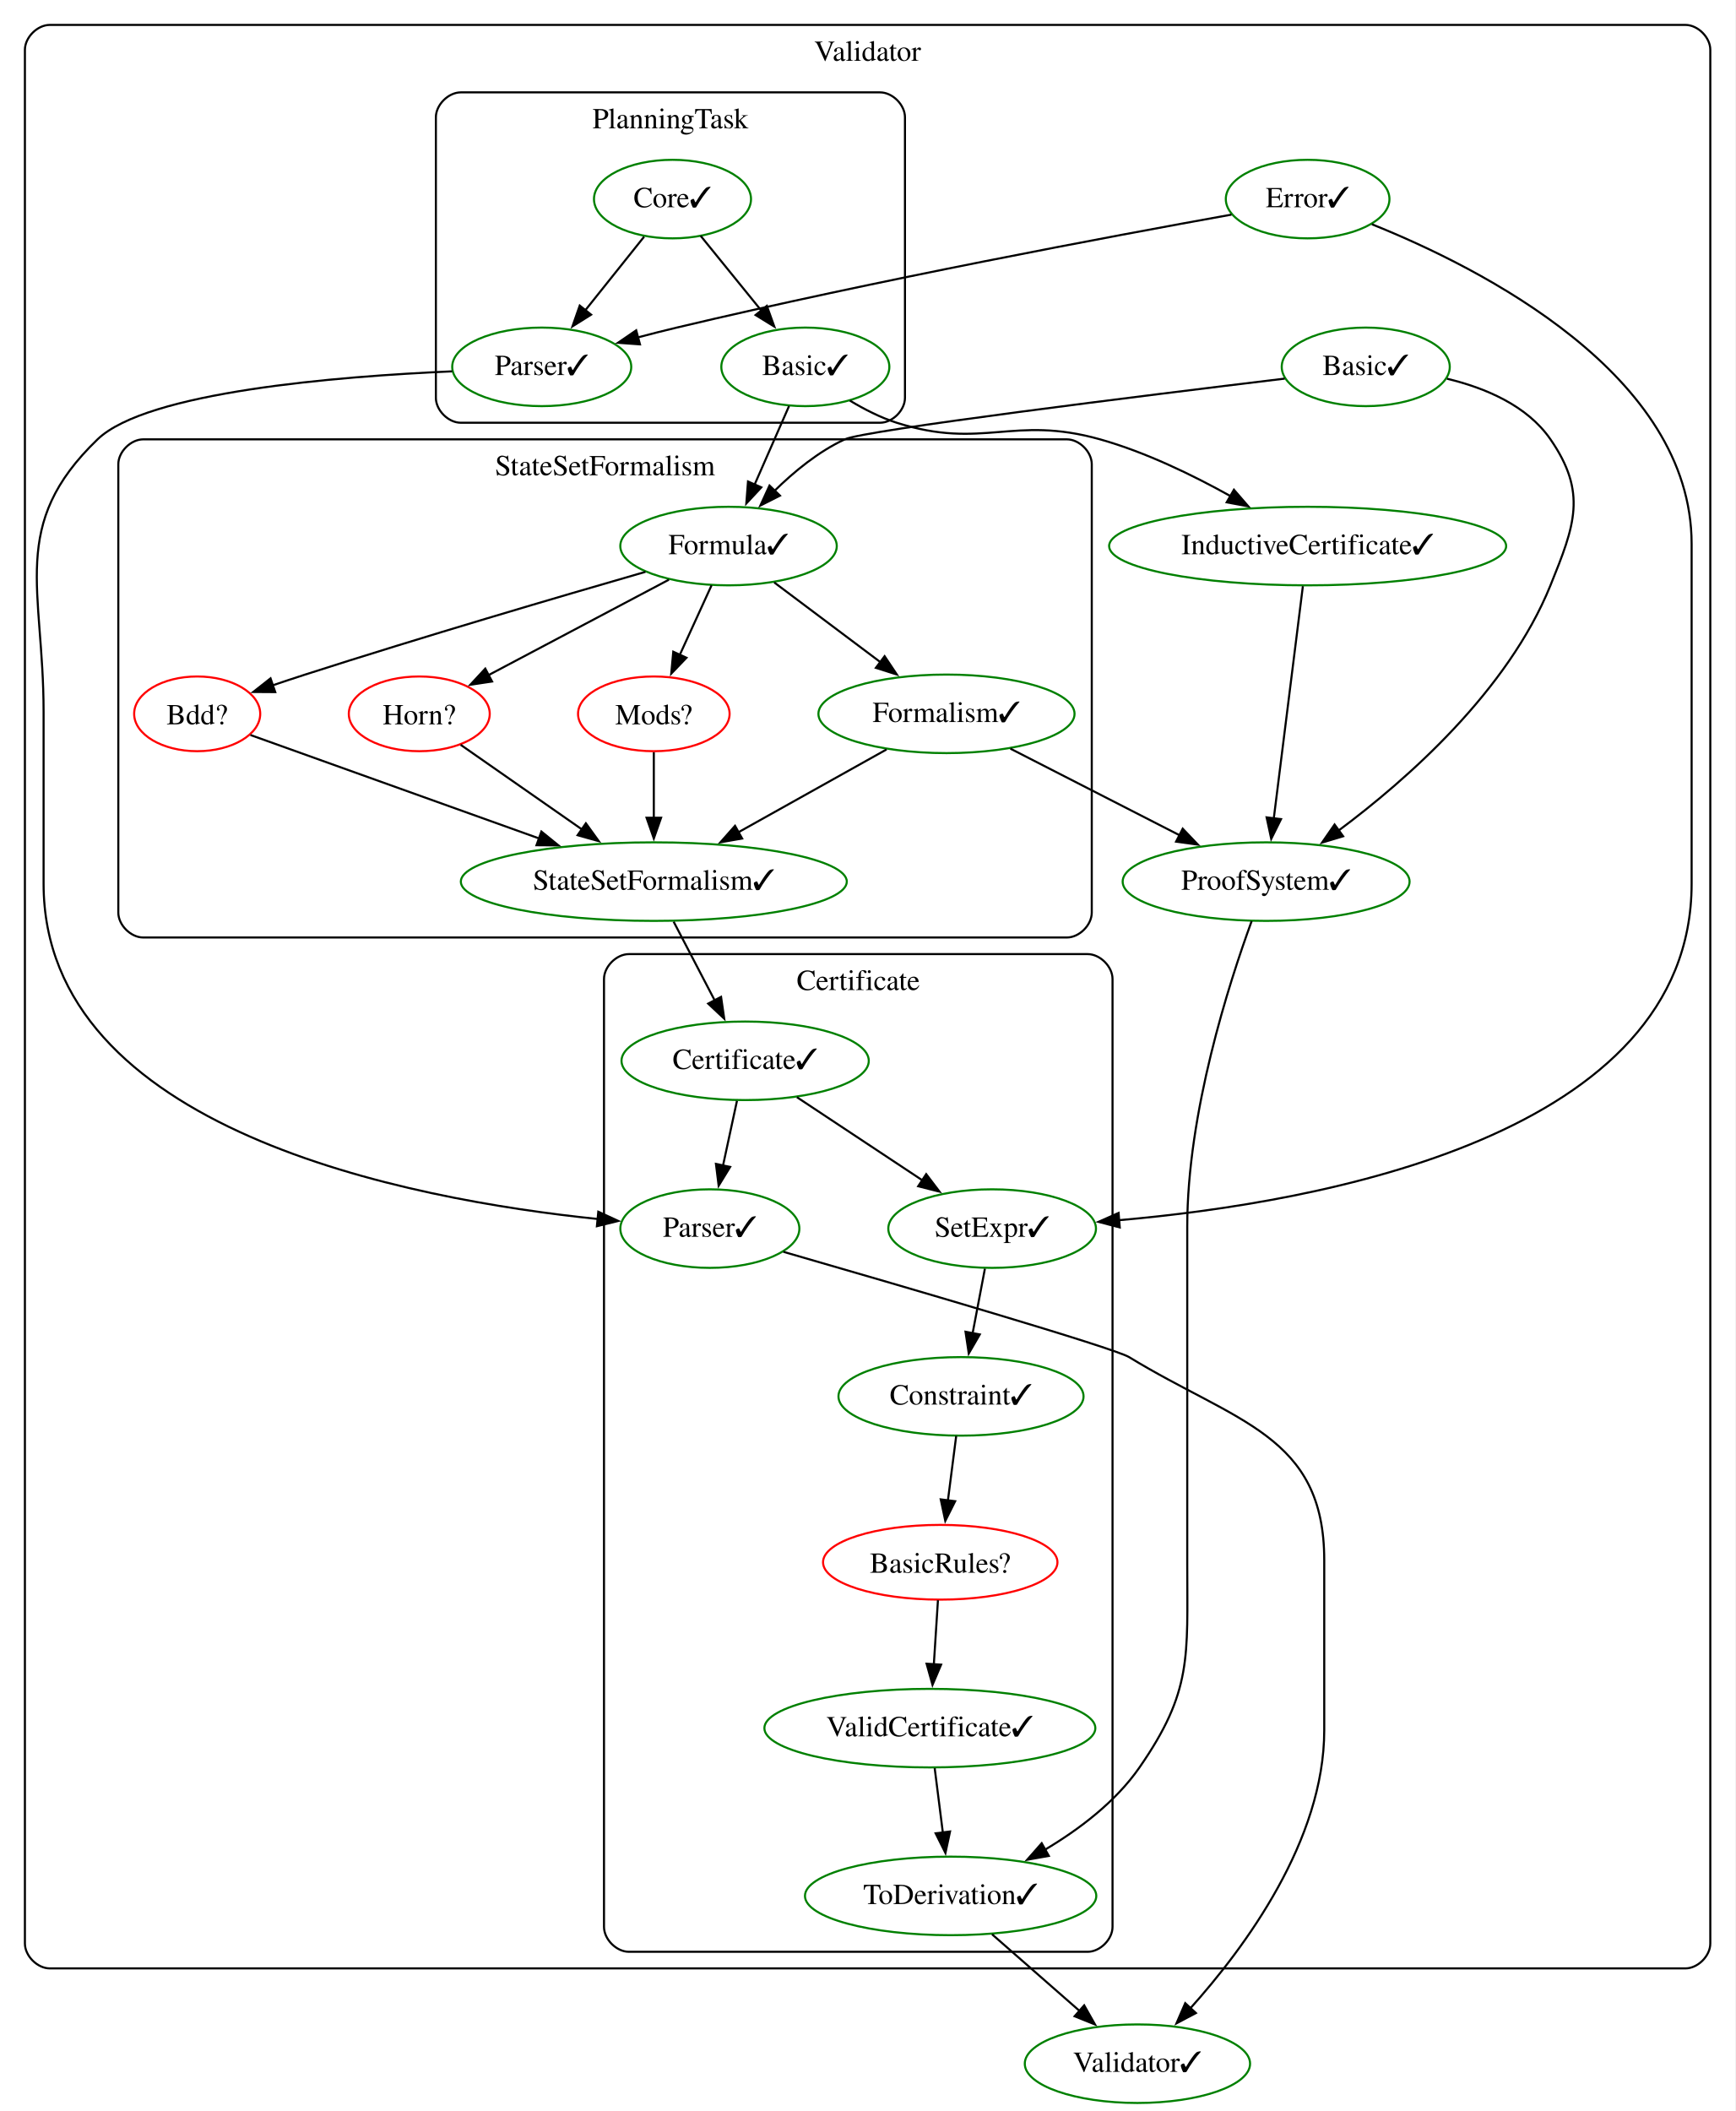
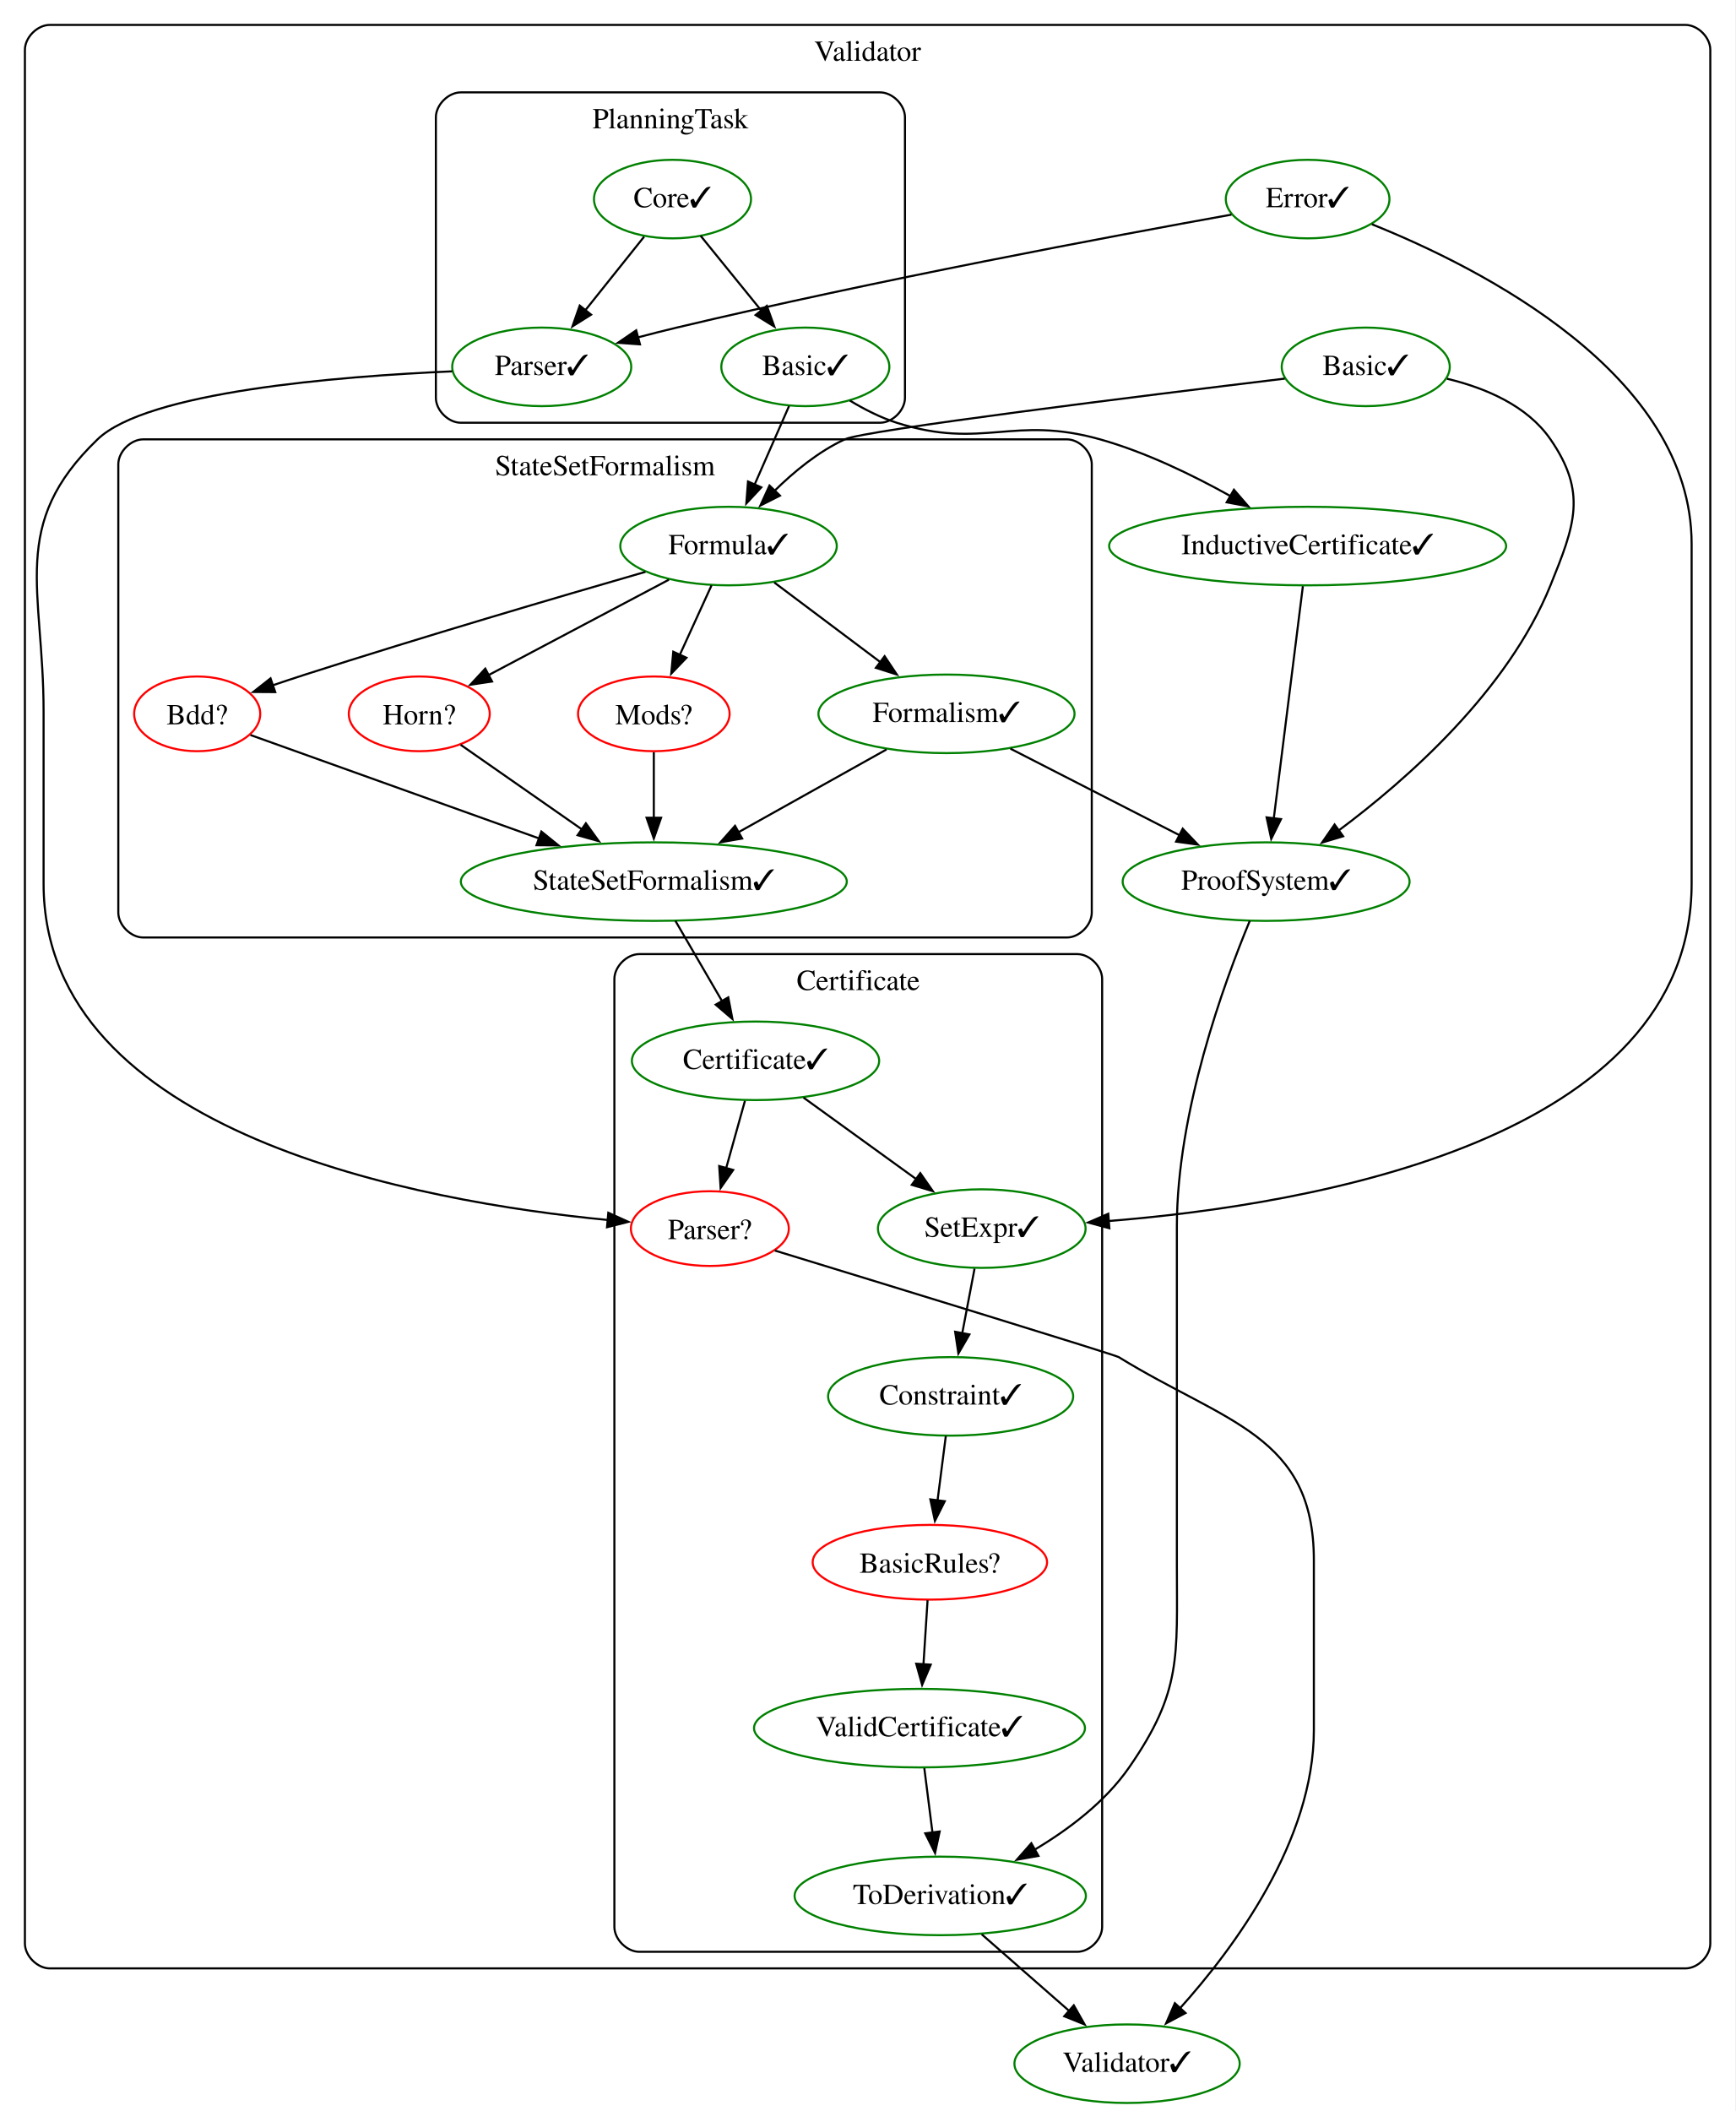
<svg xmlns="http://www.w3.org/2000/svg" xmlns:xlink="http://www.w3.org/1999/xlink" width="836pt" height="1017pt" viewBox="0.00 0.00 836.00 1017.00">
  <g id="graph0" class="graph" transform="scale(1 1) rotate(0) translate(4 1013.13)">
    <polygon fill="white" stroke="none" points="-4,4 -4,-1013.13 832,-1013.13 832,4 -4,4" />
-     <g id="clust111" class="cluster">
+     <g id="clust114" class="cluster">
      <path fill="none" stroke="black" d="M20,-64.83C20,-64.83 808,-64.83 808,-64.83 814,-64.83 820,-70.83 820,-76.83 820,-76.83 820,-989.13 820,-989.13 820,-995.13 814,-1001.13 808,-1001.13 808,-1001.13 20,-1001.13 20,-1001.13 14,-1001.13 8,-995.13 8,-989.13 8,-989.13 8,-76.83 8,-76.83 8,-70.83 14,-64.83 20,-64.83" />
      <text xml:space="preserve" text-anchor="middle" x="414" y="-983.83" font-family="Times,serif" font-size="14.00">Validator</text>
    </g>
-     <g id="clust112" class="cluster">
-       <path fill="none" stroke="black" d="M299,-72.83C299,-72.83 520,-72.83 520,-72.83 526,-72.83 532,-78.83 532,-84.83 532,-84.83 532,-541.48 532,-541.48 532,-547.48 526,-553.48 520,-553.48 520,-553.48 299,-553.48 299,-553.48 293,-553.48 287,-547.48 287,-541.48 287,-541.48 287,-84.83 287,-84.83 287,-78.83 293,-72.83 299,-72.83" />
+     <g id="clust115" class="cluster">
+       <path fill="none" stroke="black" d="M304,-72.83C304,-72.83 515,-72.83 515,-72.83 521,-72.83 527,-78.83 527,-84.83 527,-84.83 527,-541.48 527,-541.48 527,-547.48 521,-553.48 515,-553.48 515,-553.48 304,-553.48 304,-553.48 298,-553.48 292,-547.48 292,-541.48 292,-541.48 292,-84.83 292,-84.83 292,-78.83 298,-72.83 304,-72.83" />
      <text xml:space="preserve" text-anchor="middle" x="409.5" y="-536.18" font-family="Times,serif" font-size="14.00">Certificate</text>
    </g>
-     <g id="clust113" class="cluster">
+     <g id="clust116" class="cluster">
      <path fill="none" stroke="black" d="M218,-809.47C218,-809.47 420,-809.47 420,-809.47 426,-809.47 432,-815.47 432,-821.47 432,-821.47 432,-956.63 432,-956.63 432,-962.63 426,-968.63 420,-968.63 420,-968.63 218,-968.63 218,-968.63 212,-968.63 206,-962.63 206,-956.63 206,-956.63 206,-821.47 206,-821.47 206,-815.47 212,-809.47 218,-809.47" />
      <text xml:space="preserve" text-anchor="middle" x="319" y="-951.33" font-family="Times,serif" font-size="14.00">PlanningTask</text>
    </g>
-     <g id="clust114" class="cluster">
+     <g id="clust117" class="cluster">
      <path fill="none" stroke="black" d="M65,-561.48C65,-561.48 510,-561.48 510,-561.48 516,-561.48 522,-567.48 522,-573.48 522,-573.48 522,-789.47 522,-789.47 522,-795.47 516,-801.47 510,-801.47 510,-801.47 65,-801.47 65,-801.47 59,-801.47 53,-795.47 53,-789.47 53,-789.47 53,-573.48 53,-573.48 53,-567.48 59,-561.48 65,-561.48" />
      <text xml:space="preserve" text-anchor="middle" x="287.5" y="-784.17" font-family="Times,serif" font-size="14.00">StateSetFormalism</text>
    </g>
    <g id="node1" class="node">
      <g id="a_node1">
        <a xlink:href="https://github.com/AmosNico/Master-Thesis/tree/main/validator/Validator.html" xlink:title="Validator✓">
-           <ellipse fill="none" stroke="green" cx="544" cy="-18.92" rx="54.27" ry="18.92" />
-           <text xml:space="preserve" text-anchor="middle" x="544" y="-14.99" font-family="Times,serif" font-size="14.00">Validator✓</text>
+           <ellipse fill="none" stroke="green" cx="539" cy="-18.92" rx="54.27" ry="18.92" />
+           <text xml:space="preserve" text-anchor="middle" x="539" y="-14.99" font-family="Times,serif" font-size="14.00">Validator✓</text>
        </a>
      </g>
    </g>
    <g id="node2" class="node">
      <g id="a_node2">
-         <a xlink:href="https://github.com/AmosNico/Master-Thesis/tree/main/validator/Validator/Certificate/Parser.html" xlink:title="Parser✓">
-           <ellipse fill="none" stroke="green" cx="338" cy="-421.24" rx="43.13" ry="18.92" />
-           <text xml:space="preserve" text-anchor="middle" x="338" y="-417.31" font-family="Times,serif" font-size="14.00">Parser✓</text>
+         <a xlink:href="https://github.com/AmosNico/Master-Thesis/tree/main/validator/Validator/Certificate/Parser.html" xlink:title="Parser?">
+           <ellipse fill="none" stroke="red" cx="338" cy="-421.24" rx="38.04" ry="18" />
+           <text xml:space="preserve" text-anchor="middle" x="338" y="-416.19" font-family="Times,serif" font-size="14.00">Parser?</text>
        </a>
      </g>
    </g>
    <g id="edge1" class="edge">
-       <path fill="none" stroke="black" d="M373.42,-410.06C429.39,-393.91 532.74,-363.77 540,-359.32 591.43,-327.85 634,-321.79 634,-261.49 634,-261.49 634,-261.49 634,-179.58 634,-126.58 595.9,-74.96 569.28,-45.36" />
-       <polygon fill="black" stroke="black" points="572.17,-43.33 562.81,-38.36 567.03,-48.08 572.17,-43.33" />
+       <path fill="none" stroke="black" d="M369.3,-410.67C424.42,-393.8 533.18,-360.44 535,-359.32 586.32,-327.67 629,-321.79 629,-261.49 629,-261.49 629,-261.49 629,-179.58 629,-126.58 590.9,-74.96 564.28,-45.36" />
+       <polygon fill="black" stroke="black" points="567.17,-43.33 557.81,-38.36 562.03,-48.08 567.17,-43.33" />
    </g>
    <g id="node3" class="node">
      <g id="a_node3">
        <a xlink:href="https://github.com/AmosNico/Master-Thesis/tree/main/validator/Validator/Certificate/ToDerivation.html" xlink:title="ToDerivation✓">
-           <ellipse fill="none" stroke="green" cx="454" cy="-99.75" rx="70.18" ry="18.92" />
-           <text xml:space="preserve" text-anchor="middle" x="454" y="-95.82" font-family="Times,serif" font-size="14.00">ToDerivation✓</text>
+           <ellipse fill="none" stroke="green" cx="449" cy="-99.75" rx="70.18" ry="18.92" />
+           <text xml:space="preserve" text-anchor="middle" x="449" y="-95.82" font-family="Times,serif" font-size="14.00">ToDerivation✓</text>
        </a>
      </g>
    </g>
    <g id="edge2" class="edge">
-       <path fill="none" stroke="black" d="M473.97,-81.25C486.38,-70.39 502.5,-56.26 516.15,-44.31" />
-       <polygon fill="black" stroke="black" points="518.34,-47.04 523.56,-37.82 513.73,-41.77 518.34,-47.04" />
+       <path fill="none" stroke="black" d="M468.97,-81.25C481.38,-70.39 497.5,-56.26 511.15,-44.31" />
+       <polygon fill="black" stroke="black" points="513.34,-47.04 518.56,-37.82 508.73,-41.77 513.34,-47.04" />
    </g>
    <g id="node4" class="node">
      <g id="a_node4">
        <a xlink:href="https://github.com/AmosNico/Master-Thesis/tree/main/validator/Validator/PlanningTask/Basic.html" xlink:title="Basic✓">
          <ellipse fill="none" stroke="green" cx="384" cy="-836.39" rx="40.48" ry="18.92" />
          <text xml:space="preserve" text-anchor="middle" x="384" y="-832.46" font-family="Times,serif" font-size="14.00">Basic✓</text>
        </a>
      </g>
    </g>
    <g id="node5" class="node">
      <g id="a_node5">
        <a xlink:href="https://github.com/AmosNico/Master-Thesis/tree/main/validator/Validator/InductiveCertificate.html" xlink:title="InductiveCertificate✓">
          <ellipse fill="none" stroke="green" cx="626" cy="-750.06" rx="95.64" ry="18.92" />
          <text xml:space="preserve" text-anchor="middle" x="626" y="-746.13" font-family="Times,serif" font-size="14.00">InductiveCertificate✓</text>
        </a>
      </g>
    </g>
    <g id="edge3" class="edge">
      <path fill="none" stroke="black" d="M405.46,-820.14C412.36,-815.98 420.22,-811.94 428,-809.47 469.66,-796.27 483.93,-813.31 526,-801.47 547.85,-795.33 570.57,-784.3 588.82,-774.13" />
      <polygon fill="black" stroke="black" points="590.49,-777.2 597.42,-769.19 587,-771.13 590.49,-777.2" />
    </g>
    <g id="node18" class="node">
      <g id="a_node18">
        <a xlink:href="https://github.com/AmosNico/Master-Thesis/tree/main/validator/Validator/StateSetFormalism/Formula.html" xlink:title="Formula✓">
          <ellipse fill="none" stroke="green" cx="347" cy="-750.06" rx="52.15" ry="18.92" />
          <text xml:space="preserve" text-anchor="middle" x="347" y="-746.13" font-family="Times,serif" font-size="14.00">Formula✓</text>
        </a>
      </g>
    </g>
    <g id="edge22" class="edge">
      <path fill="none" stroke="black" d="M376.15,-817.5C371.33,-806.51 365.04,-792.17 359.54,-779.63" />
      <polygon fill="black" stroke="black" points="362.79,-778.34 355.57,-770.59 356.38,-781.16 362.79,-778.34" />
    </g>
    <g id="node7" class="node">
      <g id="a_node7">
        <a xlink:href="https://github.com/AmosNico/Master-Thesis/tree/main/validator/Validator/ProofSystem.html" xlink:title="ProofSystem✓">
          <ellipse fill="none" stroke="green" cx="606" cy="-588.4" rx="69.12" ry="18.92" />
          <text xml:space="preserve" text-anchor="middle" x="606" y="-584.47" font-family="Times,serif" font-size="14.00">ProofSystem✓</text>
        </a>
      </g>
    </g>
    <g id="edge5" class="edge">
      <path fill="none" stroke="black" d="M623.71,-730.74C620.27,-703.31 613.75,-651.3 609.66,-618.59" />
      <polygon fill="black" stroke="black" points="613.17,-618.49 608.46,-609 606.23,-619.36 613.17,-618.49" />
    </g>
    <g id="node6" class="node">
      <g id="a_node6">
        <a xlink:href="https://github.com/AmosNico/Master-Thesis/tree/main/validator/Validator/Basic.html" xlink:title="Basic✓">
          <ellipse fill="none" stroke="green" cx="654" cy="-836.39" rx="40.48" ry="18.92" />
          <text xml:space="preserve" text-anchor="middle" x="654" y="-832.46" font-family="Times,serif" font-size="14.00">Basic✓</text>
        </a>
      </g>
    </g>
    <g id="edge4" class="edge">
      <path fill="none" stroke="black" d="M693.13,-830.68C711.48,-826.28 731.74,-817.81 743,-801.47 760.74,-775.73 754.72,-760.12 743,-731.14 722.48,-680.39 674.12,-637.72 640.71,-612.85" />
      <polygon fill="black" stroke="black" points="643.1,-610.25 632.95,-607.2 638.98,-615.91 643.1,-610.25" />
    </g>
    <g id="edge23" class="edge">
      <path fill="none" stroke="black" d="M614.98,-830.73C546.85,-822.5 412.5,-805.87 403,-801.47 390.33,-795.61 378.49,-785.87 368.99,-776.5" />
      <polygon fill="black" stroke="black" points="371.78,-774.36 362.33,-769.57 366.74,-779.21 371.78,-774.36" />
    </g>
    <g id="edge14" class="edge">
-       <path fill="none" stroke="black" d="M599.03,-569.38C588.06,-539.35 568,-476.96 568,-422.24 568,-422.24 568,-422.24 568,-259.49 568,-214.83 570.44,-198.37 545,-161.66 533.51,-145.07 515.89,-131.76 499.22,-121.87" />
-       <polygon fill="black" stroke="black" points="501.31,-119.03 490.88,-117.18 497.88,-125.13 501.31,-119.03" />
+       <path fill="none" stroke="black" d="M598.11,-569.47C585.7,-539.56 563,-477.35 563,-422.24 563,-422.24 563,-422.24 563,-259.49 563,-214.83 565.44,-198.37 540,-161.66 528.51,-145.07 510.89,-131.76 494.22,-121.87" />
+       <polygon fill="black" stroke="black" points="496.31,-119.03 485.88,-117.18 492.88,-125.13 496.31,-119.03" />
    </g>
    <g id="node8" class="node">
      <g id="a_node8">
        <a xlink:href="https://github.com/AmosNico/Master-Thesis/tree/main/validator/Validator/StateSetFormalism/Formalism.html" xlink:title="Formalism✓">
          <ellipse fill="none" stroke="green" cx="452" cy="-669.23" rx="61.7" ry="18.92" />
          <text xml:space="preserve" text-anchor="middle" x="452" y="-665.3" font-family="Times,serif" font-size="14.00">Formalism✓</text>
        </a>
      </g>
    </g>
    <g id="edge6" class="edge">
      <path fill="none" stroke="black" d="M482.79,-652.46C506.17,-640.5 538.56,-623.92 564.26,-610.76" />
      <polygon fill="black" stroke="black" points="565.81,-613.9 573.12,-606.23 562.62,-607.67 565.81,-613.9" />
    </g>
    <g id="node11" class="node">
      <g id="a_node11">
        <a xlink:href="https://github.com/AmosNico/Master-Thesis/tree/main/validator/Validator/StateSetFormalism/StateSetFormalism.html" xlink:title="StateSetFormalism✓">
          <ellipse fill="none" stroke="green" cx="311" cy="-588.4" rx="92.98" ry="18.92" />
          <text xml:space="preserve" text-anchor="middle" x="311" y="-584.47" font-family="Times,serif" font-size="14.00">StateSetFormalism✓</text>
        </a>
      </g>
    </g>
    <g id="edge26" class="edge">
      <path fill="none" stroke="black" d="M423.13,-652.08C402.49,-640.55 374.45,-624.87 351.57,-612.08" />
      <polygon fill="black" stroke="black" points="353.55,-609.17 343.11,-607.35 350.13,-615.28 353.55,-609.17" />
    </g>
    <g id="node9" class="node">
      <g id="a_node9">
        <a xlink:href="https://github.com/AmosNico/Master-Thesis/tree/main/validator/Validator/Certificate/Constraint.html" xlink:title="Constraint✓">
-           <ellipse fill="none" stroke="green" cx="459" cy="-340.41" rx="59.04" ry="18.92" />
-           <text xml:space="preserve" text-anchor="middle" x="459" y="-336.48" font-family="Times,serif" font-size="14.00">Constraint✓</text>
+           <ellipse fill="none" stroke="green" cx="454" cy="-340.41" rx="59.04" ry="18.92" />
+           <text xml:space="preserve" text-anchor="middle" x="454" y="-336.48" font-family="Times,serif" font-size="14.00">Constraint✓</text>
        </a>
      </g>
    </g>
    <g id="node10" class="node">
      <g id="a_node10">
        <a xlink:href="https://github.com/AmosNico/Master-Thesis/tree/main/validator/Validator/Certificate/BasicRules.html" xlink:title="BasicRules?">
-           <ellipse fill="none" stroke="red" cx="449" cy="-260.49" rx="56.47" ry="18" />
-           <text xml:space="preserve" text-anchor="middle" x="449" y="-255.44" font-family="Times,serif" font-size="14.00">BasicRules?</text>
+           <ellipse fill="none" stroke="red" cx="444" cy="-260.49" rx="56.47" ry="18" />
+           <text xml:space="preserve" text-anchor="middle" x="444" y="-255.44" font-family="Times,serif" font-size="14.00">BasicRules?</text>
        </a>
      </g>
    </g>
    <g id="edge7" class="edge">
-       <path fill="none" stroke="black" d="M456.68,-321.33C455.49,-312.06 454.01,-300.54 452.67,-290.09" />
-       <polygon fill="black" stroke="black" points="456.18,-289.9 451.43,-280.43 449.23,-290.79 456.18,-289.9" />
+       <path fill="none" stroke="black" d="M451.68,-321.33C450.49,-312.06 449.01,-300.54 447.67,-290.09" />
+       <polygon fill="black" stroke="black" points="451.18,-289.9 446.43,-280.43 444.23,-290.79 451.18,-289.9" />
    </g>
    <g id="node16" class="node">
      <g id="a_node16">
        <a xlink:href="https://github.com/AmosNico/Master-Thesis/tree/main/validator/Validator/Certificate/ValidCertificate.html" xlink:title="ValidCertificate✓">
-           <ellipse fill="none" stroke="green" cx="444" cy="-180.58" rx="79.73" ry="18.92" />
-           <text xml:space="preserve" text-anchor="middle" x="444" y="-176.65" font-family="Times,serif" font-size="14.00">ValidCertificate✓</text>
+           <ellipse fill="none" stroke="green" cx="439" cy="-180.58" rx="79.73" ry="18.92" />
+           <text xml:space="preserve" text-anchor="middle" x="439" y="-176.65" font-family="Times,serif" font-size="14.00">ValidCertificate✓</text>
        </a>
      </g>
    </g>
    <g id="edge16" class="edge">
-       <path fill="none" stroke="black" d="M447.89,-242.2C447.31,-233.08 446.57,-221.63 445.9,-211.15" />
-       <polygon fill="black" stroke="black" points="449.41,-211.17 445.27,-201.42 442.42,-211.62 449.41,-211.17" />
+       <path fill="none" stroke="black" d="M442.89,-242.2C442.31,-233.08 441.57,-221.63 440.9,-211.15" />
+       <polygon fill="black" stroke="black" points="444.41,-211.17 440.27,-201.42 437.42,-211.62 444.41,-211.17" />
    </g>
    <g id="node12" class="node">
      <g id="a_node12">
        <a xlink:href="https://github.com/AmosNico/Master-Thesis/tree/main/validator/Validator/Certificate/Certificate.html" xlink:title="Certificate✓">
-           <ellipse fill="none" stroke="green" cx="355" cy="-502.07" rx="59.57" ry="18.92" />
-           <text xml:space="preserve" text-anchor="middle" x="355" y="-498.14" font-family="Times,serif" font-size="14.00">Certificate✓</text>
+           <ellipse fill="none" stroke="green" cx="360" cy="-502.07" rx="59.57" ry="18.92" />
+           <text xml:space="preserve" text-anchor="middle" x="360" y="-498.14" font-family="Times,serif" font-size="14.00">Certificate✓</text>
        </a>
      </g>
    </g>
    <g id="edge8" class="edge">
-       <path fill="none" stroke="black" d="M320.55,-569.1C326.35,-557.97 333.88,-543.54 340.42,-531.01" />
-       <polygon fill="black" stroke="black" points="343.4,-532.87 344.92,-522.38 337.19,-529.63 343.4,-532.87" />
+       <path fill="none" stroke="black" d="M321.39,-569.51C327.95,-558.22 336.56,-543.4 343.99,-530.63" />
+       <polygon fill="black" stroke="black" points="346.87,-532.64 348.86,-522.23 340.81,-529.12 346.87,-532.64" />
    </g>
    <g id="edge11" class="edge">
-       <path fill="none" stroke="black" d="M351.06,-482.78C349.06,-473.53 346.59,-462.07 344.34,-451.62" />
-       <polygon fill="black" stroke="black" points="347.77,-450.94 342.24,-441.9 340.93,-452.41 347.77,-450.94" />
+       <path fill="none" stroke="black" d="M354.9,-482.78C352.21,-473.16 348.86,-461.16 345.86,-450.38" />
+       <polygon fill="black" stroke="black" points="349.24,-449.49 343.18,-440.8 342.5,-451.37 349.24,-449.49" />
    </g>
    <g id="node13" class="node">
      <g id="a_node13">
        <a xlink:href="https://github.com/AmosNico/Master-Thesis/tree/main/validator/Validator/Certificate/SetExpr.html" xlink:title="SetExpr✓">
-           <ellipse fill="none" stroke="green" cx="474" cy="-421.24" rx="50.03" ry="18.92" />
-           <text xml:space="preserve" text-anchor="middle" x="474" y="-417.31" font-family="Times,serif" font-size="14.00">SetExpr✓</text>
+           <ellipse fill="none" stroke="green" cx="469" cy="-421.24" rx="50.03" ry="18.92" />
+           <text xml:space="preserve" text-anchor="middle" x="469" y="-417.31" font-family="Times,serif" font-size="14.00">SetExpr✓</text>
        </a>
      </g>
    </g>
    <g id="edge13" class="edge">
-       <path fill="none" stroke="black" d="M379.95,-484.54C397.47,-472.93 421.12,-457.26 440.32,-444.55" />
-       <polygon fill="black" stroke="black" points="442.23,-447.48 448.64,-439.04 438.37,-441.64 442.23,-447.48" />
+       <path fill="none" stroke="black" d="M383.12,-484.35C398.93,-472.91 420.1,-457.6 437.47,-445.04" />
+       <polygon fill="black" stroke="black" points="439.38,-447.97 445.44,-439.28 435.28,-442.3 439.38,-447.97" />
    </g>
    <g id="edge9" class="edge">
-       <path fill="none" stroke="black" d="M470.52,-401.95C468.76,-392.7 466.58,-381.24 464.59,-370.79" />
-       <polygon fill="black" stroke="black" points="468.05,-370.25 462.74,-361.08 461.17,-371.55 468.05,-370.25" />
+       <path fill="none" stroke="black" d="M465.52,-401.95C463.76,-392.7 461.58,-381.24 459.59,-370.79" />
+       <polygon fill="black" stroke="black" points="463.05,-370.25 457.74,-361.08 456.17,-371.55 463.05,-370.25" />
    </g>
    <g id="node14" class="node">
      <g id="a_node14">
        <a xlink:href="https://github.com/AmosNico/Master-Thesis/tree/main/validator/Validator/PlanningTask/Parser.html" xlink:title="Parser✓">
          <ellipse fill="none" stroke="green" cx="257" cy="-836.39" rx="43.13" ry="18.92" />
          <text xml:space="preserve" text-anchor="middle" x="257" y="-832.46" font-family="Times,serif" font-size="14.00">Parser✓</text>
        </a>
      </g>
    </g>
    <g id="edge10" class="edge">
-       <path fill="none" stroke="black" d="M213.88,-834.23C158.53,-831.81 66.78,-824.36 43,-801.47 0.15,-760.24 17,-729.69 17,-670.23 17,-670.23 17,-670.23 17,-587.4 17,-468.69 192.7,-435.23 284.13,-425.85" />
-       <polygon fill="black" stroke="black" points="284.25,-429.36 293.87,-424.92 283.58,-422.39 284.25,-429.36" />
+       <path fill="none" stroke="black" d="M213.88,-834.23C158.53,-831.81 66.78,-824.36 43,-801.47 0.15,-760.24 17,-729.69 17,-670.23 17,-670.23 17,-670.23 17,-587.4 17,-466.56 199.07,-434.06 288.97,-425.37" />
+       <polygon fill="black" stroke="black" points="289.08,-428.87 298.73,-424.5 288.45,-421.9 289.08,-428.87" />
    </g>
    <g id="node15" class="node">
      <g id="a_node15">
        <a xlink:href="https://github.com/AmosNico/Master-Thesis/tree/main/validator/Validator/Error.html" xlink:title="Error✓">
          <ellipse fill="none" stroke="green" cx="626" cy="-917.22" rx="39.42" ry="18.92" />
          <text xml:space="preserve" text-anchor="middle" x="626" y="-913.29" font-family="Times,serif" font-size="14.00">Error✓</text>
        </a>
      </g>
    </g>
    <g id="edge12" class="edge">
-       <path fill="none" stroke="black" d="M656.96,-905.09C709.63,-883.94 811,-832.65 811,-751.06 811,-751.06 811,-751.06 811,-587.4 811,-465.93 632.29,-433.79 535.15,-425.29" />
-       <polygon fill="black" stroke="black" points="535.48,-421.8 525.23,-424.49 534.92,-428.78 535.48,-421.8" />
+       <path fill="none" stroke="black" d="M656.96,-905.09C709.63,-883.94 811,-832.65 811,-751.06 811,-751.06 811,-751.06 811,-587.4 811,-464.04 628.33,-432.77 530,-424.88" />
+       <polygon fill="black" stroke="black" points="530.47,-421.4 520.24,-424.16 529.95,-428.39 530.47,-421.4" />
    </g>
    <g id="edge18" class="edge">
      <path fill="none" stroke="black" d="M589.32,-909.74C532,-899.42 417.83,-878.08 322,-855.3 315.95,-853.86 309.61,-852.25 303.37,-850.6" />
      <polygon fill="black" stroke="black" points="304.33,-847.23 293.76,-848 302.51,-853.99 304.33,-847.23" />
    </g>
    <g id="edge15" class="edge">
-       <path fill="none" stroke="black" d="M446.32,-161.29C447.49,-152.04 448.95,-140.58 450.27,-130.13" />
-       <polygon fill="black" stroke="black" points="453.72,-130.79 451.5,-120.43 446.77,-129.91 453.72,-130.79" />
+       <path fill="none" stroke="black" d="M441.32,-161.29C442.49,-152.04 443.95,-140.58 445.27,-130.13" />
+       <polygon fill="black" stroke="black" points="448.72,-130.79 446.5,-120.43 441.77,-129.91 448.72,-130.79" />
    </g>
    <g id="node17" class="node">
      <g id="a_node17">
        <a xlink:href="https://github.com/AmosNico/Master-Thesis/tree/main/validator/Validator/PlanningTask/Core.html" xlink:title="Core✓">
          <ellipse fill="none" stroke="green" cx="320" cy="-917.22" rx="37.83" ry="18.92" />
          <text xml:space="preserve" text-anchor="middle" x="320" y="-913.29" font-family="Times,serif" font-size="14.00">Core✓</text>
        </a>
      </g>
    </g>
    <g id="edge17" class="edge">
      <path fill="none" stroke="black" d="M333.57,-899.5C342.11,-888.98 353.3,-875.2 362.97,-863.28" />
      <polygon fill="black" stroke="black" points="365.46,-865.77 369.05,-855.8 360.03,-861.36 365.46,-865.77" />
    </g>
    <g id="edge19" class="edge">
      <path fill="none" stroke="black" d="M306.33,-899.11C298.05,-888.75 287.32,-875.32 277.98,-863.64" />
      <polygon fill="black" stroke="black" points="280.78,-861.54 271.81,-855.91 275.31,-865.91 280.78,-861.54" />
    </g>
    <g id="edge21" class="edge">
      <path fill="none" stroke="black" d="M369.01,-732.53C383.93,-721.33 403.87,-706.36 420.47,-693.9" />
      <polygon fill="black" stroke="black" points="422.19,-696.99 428.08,-688.18 417.98,-691.39 422.19,-696.99" />
    </g>
    <g id="node19" class="node">
      <g id="a_node19">
        <a xlink:href="https://github.com/AmosNico/Master-Thesis/tree/main/validator/Validator/StateSetFormalism/Bdd.html" xlink:title="Bdd?">
          <ellipse fill="none" stroke="red" cx="91" cy="-669.23" rx="30.37" ry="18" />
          <text xml:space="preserve" text-anchor="middle" x="91" y="-664.18" font-family="Times,serif" font-size="14.00">Bdd?</text>
        </a>
      </g>
    </g>
    <g id="edge20" class="edge">
      <path fill="none" stroke="black" d="M306.98,-737.64C265.73,-725.75 199.65,-706.35 143,-688.14 137.87,-686.49 132.48,-684.7 127.19,-682.91" />
      <polygon fill="black" stroke="black" points="128.61,-679.7 118.02,-679.77 126.34,-686.32 128.61,-679.7" />
    </g>
    <g id="node20" class="node">
      <g id="a_node20">
        <a xlink:href="https://github.com/AmosNico/Master-Thesis/tree/main/validator/Validator/StateSetFormalism/Horn.html" xlink:title="Horn?">
          <ellipse fill="none" stroke="red" cx="198" cy="-669.23" rx="33.95" ry="18" />
          <text xml:space="preserve" text-anchor="middle" x="198" y="-664.18" font-family="Times,serif" font-size="14.00">Horn?</text>
        </a>
      </g>
    </g>
    <g id="edge24" class="edge">
      <path fill="none" stroke="black" d="M318.27,-733.86C293.34,-720.67 257.23,-701.56 231.09,-687.74" />
      <polygon fill="black" stroke="black" points="233.07,-684.82 222.6,-683.24 229.8,-691.01 233.07,-684.82" />
    </g>
    <g id="node21" class="node">
      <g id="a_node21">
        <a xlink:href="https://github.com/AmosNico/Master-Thesis/tree/main/validator/Validator/StateSetFormalism/Mods.html" xlink:title="Mods?">
          <ellipse fill="none" stroke="red" cx="311" cy="-669.23" rx="36.51" ry="18" />
          <text xml:space="preserve" text-anchor="middle" x="311" y="-664.18" font-family="Times,serif" font-size="14.00">Mods?</text>
        </a>
      </g>
    </g>
    <g id="edge25" class="edge">
      <path fill="none" stroke="black" d="M338.83,-731.17C334.27,-721.19 328.5,-708.54 323.39,-697.37" />
      <polygon fill="black" stroke="black" points="326.73,-696.25 319.4,-688.61 320.37,-699.16 326.73,-696.25" />
    </g>
    <g id="edge27" class="edge">
      <path fill="none" stroke="black" d="M116.67,-659.03C150.59,-646.87 211.27,-625.13 255.82,-609.17" />
      <polygon fill="black" stroke="black" points="256.83,-612.52 265.07,-605.85 254.47,-605.93 256.83,-612.52" />
    </g>
    <g id="edge28" class="edge">
      <path fill="none" stroke="black" d="M217.94,-654.31C234.09,-643.05 257.23,-626.91 276.39,-613.54" />
      <polygon fill="black" stroke="black" points="278.27,-616.49 284.47,-607.9 274.27,-610.75 278.27,-616.49" />
    </g>
    <g id="edge29" class="edge">
      <path fill="none" stroke="black" d="M311,-650.73C311,-641.44 311,-629.76 311,-619.09" />
      <polygon fill="black" stroke="black" points="314.5,-619.18 311,-609.18 307.5,-619.18 314.5,-619.18" />
    </g>
  </g>
</svg>
